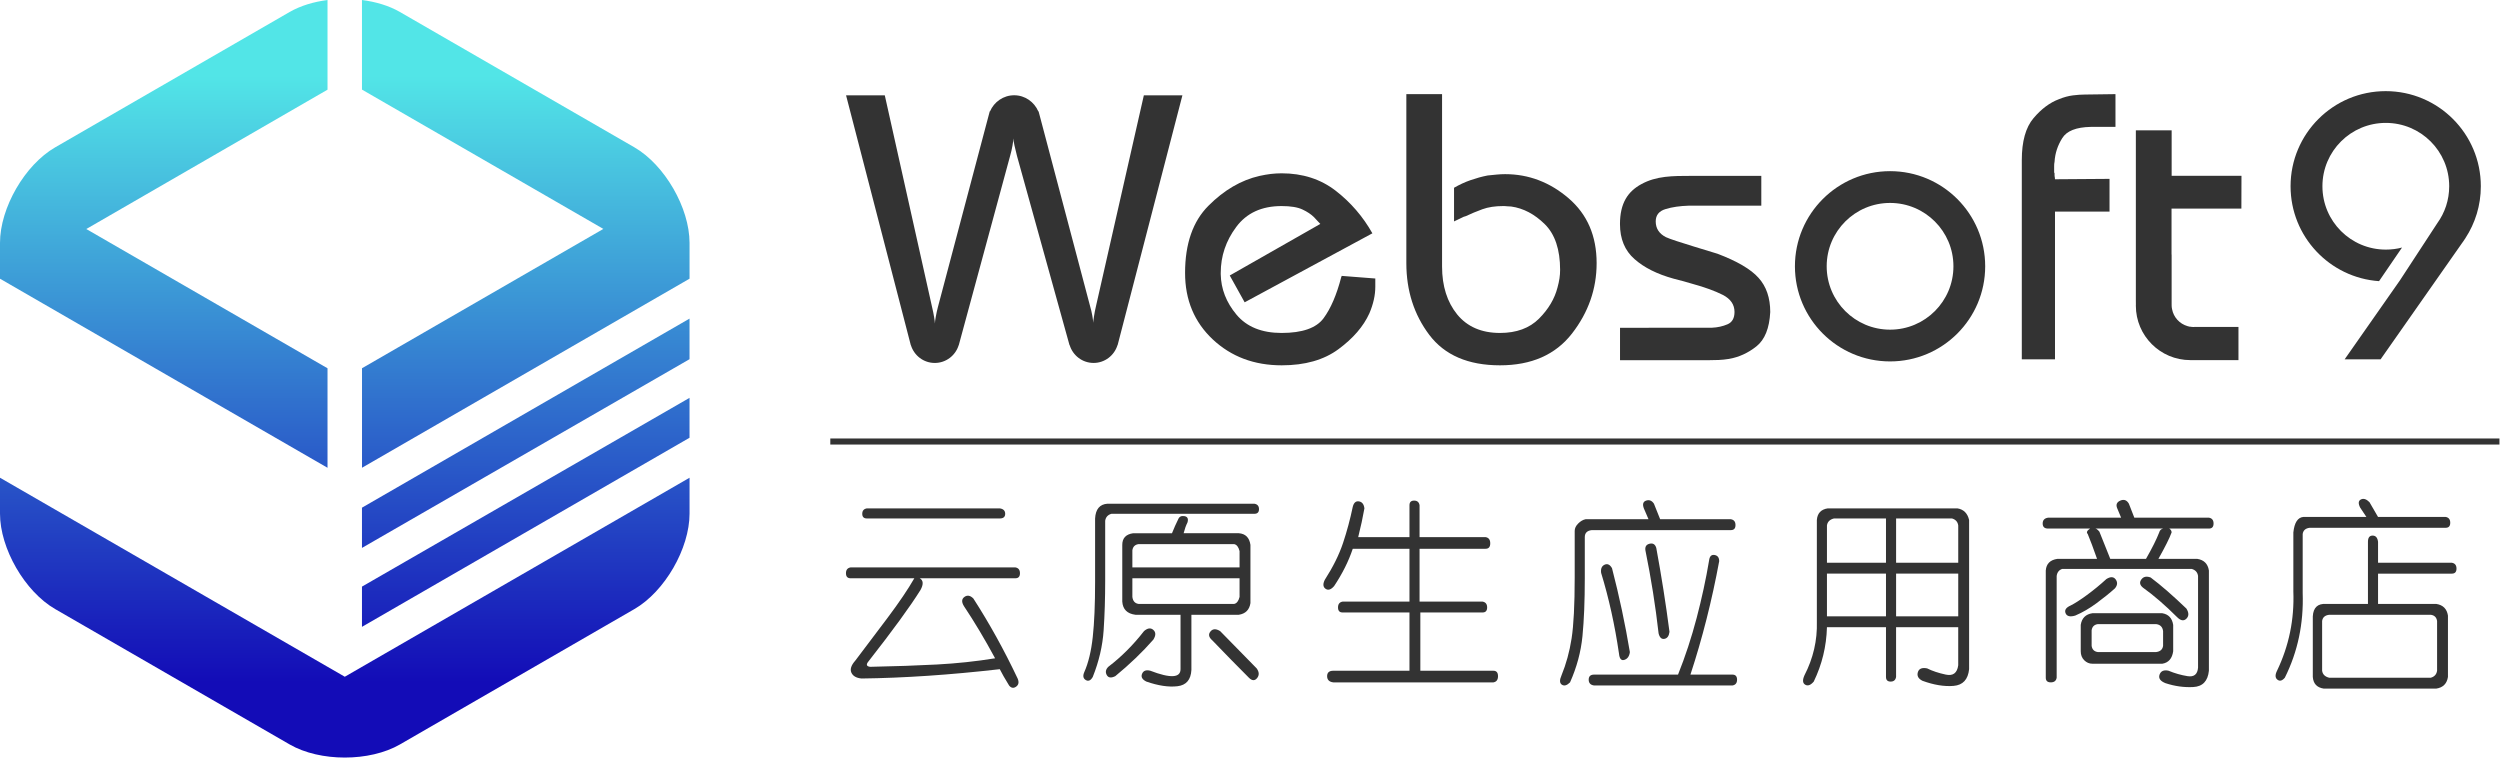
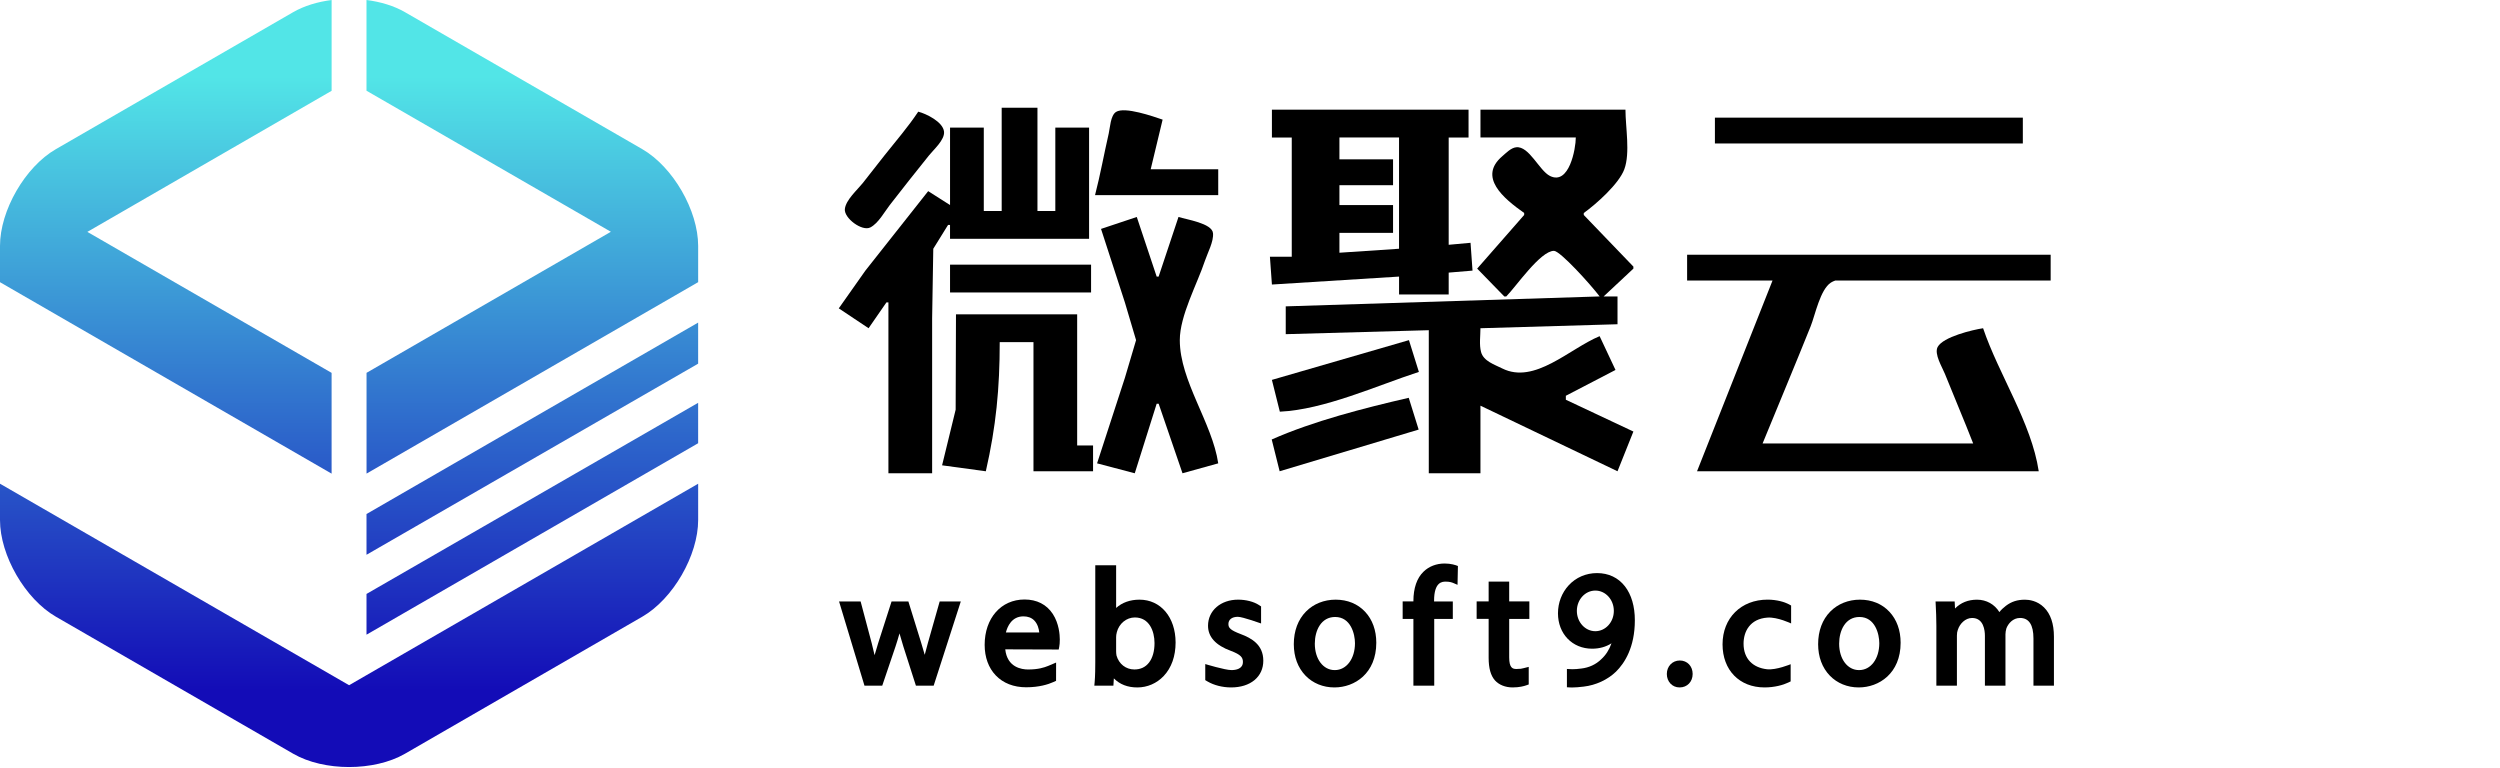
- <svg xmlns="http://www.w3.org/2000/svg" version="1.1" id="图层_1" x="0px" y="0px" width="132px" height="40px" viewBox="0 0 132 40" enable-background="new 0 0 132 40" xml:space="preserve">
+ <svg xmlns="http://www.w3.org/2000/svg" version="1.1" id="图层_1" x="0px" y="0px" width="498.898px" height="153.07px" viewBox="0 0 498.898 153.07" enable-background="new 0 0 498.898 153.07" xml:space="preserve">
  <g>
-     <g enable-background="new    ">
-       <path fill="#333333" d="M49.465,35.086c1.039-0.055,2.064-0.164,3.076-0.328c-0.547-1.012-1.094-1.928-1.641-2.748    c-0.137-0.219-0.13-0.383,0.021-0.492c0.15-0.109,0.308-0.082,0.472,0.082c0.847,1.313,1.626,2.721,2.338,4.225    c0.082,0.191,0.055,0.336-0.082,0.432c-0.137,0.096-0.26,0.074-0.369-0.063c-0.219-0.355-0.383-0.643-0.492-0.861    c-2.625,0.301-5.059,0.465-7.301,0.492c-0.273-0.027-0.451-0.129-0.533-0.307s-0.014-0.391,0.205-0.637    c0.519-0.684,1.087-1.436,1.702-2.256s1.087-1.518,1.415-2.092h-3.363c-0.164,0-0.246-0.088-0.246-0.266s0.082-0.281,0.246-0.309    h8.695c0.164,0.027,0.246,0.131,0.246,0.309s-0.082,0.266-0.246,0.266h-5.045c0.191,0.109,0.205,0.314,0.041,0.615    c-0.547,0.875-1.463,2.133-2.748,3.773c-0.137,0.164-0.109,0.26,0.082,0.287C47.25,35.182,48.425,35.141,49.465,35.086z     M45.527,27.129c0-0.164,0.082-0.26,0.246-0.287h7.014c0.191,0.027,0.287,0.123,0.287,0.287s-0.096,0.246-0.287,0.246h-7.014    C45.609,27.375,45.527,27.293,45.527,27.129z" />
-       <path fill="#333333" d="M58.682,27.129c-0.191,0.055-0.301,0.178-0.328,0.369v3.158c0,0.93-0.027,1.805-0.082,2.625    c-0.055,0.82-0.246,1.641-0.574,2.461c-0.109,0.191-0.232,0.246-0.369,0.164c-0.137-0.082-0.164-0.219-0.082-0.41    c0.219-0.492,0.369-1.113,0.451-1.865s0.123-1.717,0.123-2.893v-3.363c0.027-0.492,0.246-0.752,0.656-0.779h7.752    c0.164,0.027,0.246,0.123,0.246,0.287s-0.082,0.246-0.246,0.246h-3.404H58.682z M58.887,35.701    c-0.219,0.109-0.369,0.09-0.451-0.061s-0.055-0.295,0.082-0.432c0.683-0.52,1.313-1.148,1.887-1.887    c0.191-0.164,0.355-0.184,0.492-0.061c0.137,0.123,0.137,0.293,0,0.512C60.322,34.43,59.652,35.072,58.887,35.701z M62.537,27.252    c0.164,0.027,0.219,0.137,0.164,0.328c-0.082,0.164-0.15,0.355-0.205,0.574h2.912c0.355,0.027,0.56,0.232,0.615,0.615v3.076    c-0.055,0.355-0.26,0.561-0.615,0.615h-2.502v2.912c-0.027,0.52-0.273,0.807-0.738,0.861c-0.465,0.055-1.012-0.027-1.641-0.246    c-0.219-0.109-0.294-0.246-0.226-0.41c0.068-0.164,0.211-0.219,0.431-0.164c1.066,0.41,1.6,0.383,1.6-0.082v-2.871h-2.379    c-0.438-0.055-0.67-0.287-0.697-0.697V28.77c0-0.355,0.191-0.561,0.574-0.615h2.051c0.109-0.273,0.219-0.52,0.328-0.738    C62.264,27.279,62.373,27.225,62.537,27.252z M65.449,29.959v-0.861c-0.055-0.219-0.15-0.342-0.287-0.369h-5.045    c-0.191,0.027-0.301,0.137-0.328,0.328v0.902H65.449z M59.789,31.518c0.027,0.219,0.137,0.342,0.328,0.369h5.045    c0.137-0.027,0.232-0.15,0.287-0.369v-0.984h-5.66V31.518z M65.429,34.348c0.342,0.355,0.649,0.67,0.923,0.943    c0.137,0.191,0.144,0.363,0.021,0.514s-0.267,0.143-0.431-0.021c-0.602-0.602-1.245-1.258-1.928-1.969    c-0.191-0.164-0.226-0.32-0.103-0.471s0.293-0.158,0.513-0.021C64.752,33.65,65.086,33.992,65.429,34.348z" />
-       <path fill="#333333" d="M69.99,31.088c-0.137-0.096-0.15-0.254-0.041-0.473c0.438-0.684,0.759-1.332,0.964-1.947    s0.376-1.252,0.513-1.908c0.055-0.219,0.164-0.314,0.328-0.287s0.26,0.15,0.287,0.369c-0.082,0.465-0.191,0.971-0.328,1.518h2.707    v-1.682c0-0.164,0.082-0.246,0.246-0.246s0.26,0.082,0.287,0.246v1.682h3.486c0.164,0.027,0.246,0.137,0.246,0.328    s-0.082,0.287-0.246,0.287h-3.486v2.789h3.322c0.164,0.027,0.246,0.131,0.246,0.309s-0.082,0.266-0.246,0.266h-3.281v3.076h3.855    c0.164,0,0.246,0.096,0.246,0.287s-0.082,0.301-0.246,0.328H70.4c-0.219-0.027-0.328-0.137-0.328-0.328s0.109-0.287,0.328-0.287    h4.02v-3.076h-3.527c-0.164,0-0.246-0.088-0.246-0.266s0.082-0.281,0.246-0.309h3.527v-2.789h-2.994    c-0.219,0.656-0.547,1.313-0.984,1.969C70.277,31.135,70.127,31.184,69.99,31.088z" />
-       <path fill="#333333" d="M82.467,36.152c-0.123-0.082-0.129-0.246-0.02-0.492c0.246-0.602,0.424-1.25,0.533-1.947    c0.108-0.697,0.164-1.771,0.164-3.221v-2.461c0-0.137,0.061-0.266,0.184-0.389s0.253-0.199,0.391-0.227h3.322l-0.246-0.574    c-0.082-0.219-0.041-0.355,0.123-0.41s0.301,0,0.41,0.164l0.328,0.82h3.732c0.164,0.027,0.246,0.131,0.246,0.309    s-0.082,0.266-0.246,0.266h-7.342c-0.246,0.027-0.369,0.15-0.369,0.369v2.174c0,1.203-0.041,2.223-0.123,3.057    s-0.302,1.646-0.656,2.439C82.734,36.193,82.59,36.234,82.467,36.152z M91.717,35.887c0,0.178-0.082,0.279-0.246,0.307H84.17    c-0.191-0.027-0.287-0.129-0.287-0.307s0.096-0.268,0.287-0.268h4.43c0.383-0.957,0.711-1.955,0.984-2.994    c0.272-1.039,0.492-2.051,0.656-3.035c0.026-0.219,0.123-0.314,0.287-0.287s0.246,0.137,0.246,0.328    c-0.384,2.078-0.889,4.074-1.518,5.988h2.215C91.635,35.619,91.717,35.709,91.717,35.887z M84.539,30.246    c-0.027-0.219,0.033-0.361,0.184-0.43s0.281-0.008,0.391,0.184c0.383,1.477,0.697,2.953,0.943,4.43    c-0.027,0.219-0.123,0.355-0.287,0.41s-0.261-0.055-0.287-0.328C85.263,33.008,84.949,31.586,84.539,30.246z M87.881,33.732    c-0.15,0.027-0.252-0.068-0.307-0.287c-0.164-1.449-0.396-2.912-0.697-4.389c-0.027-0.191,0.047-0.307,0.225-0.348    s0.294,0.033,0.35,0.225c0.272,1.477,0.506,2.953,0.697,4.43C88.121,33.582,88.031,33.705,87.881,33.732z" />
-       <path fill="#333333" d="M101.262,35.496c0.055-0.191,0.219-0.26,0.492-0.205c0.272,0.137,0.601,0.246,0.984,0.328    c0.383,0.082,0.601-0.082,0.656-0.492v-2.01h-3.281v2.625c-0.027,0.164-0.123,0.246-0.287,0.246s-0.246-0.082-0.246-0.246v-2.625    h-3.117c-0.027,1.012-0.261,1.969-0.697,2.871c-0.164,0.191-0.314,0.246-0.451,0.164c-0.138-0.082-0.15-0.246-0.041-0.492    c0.465-0.902,0.683-1.846,0.656-2.83v-5.373c0.026-0.355,0.219-0.561,0.574-0.615h6.85c0.328,0.055,0.533,0.26,0.615,0.615v7.875    c-0.056,0.547-0.328,0.842-0.82,0.883s-1.04-0.049-1.641-0.268C101.288,35.838,101.206,35.688,101.262,35.496z M99.58,27.375    h-2.748c-0.22,0.055-0.343,0.178-0.369,0.369v1.969h3.117V27.375z M99.58,30.287h-3.117v2.256h3.117V30.287z M103.395,27.744    c-0.027-0.191-0.138-0.314-0.328-0.369h-2.953v2.338h3.281V27.744z M103.395,30.287h-3.281v2.256h3.281V30.287z" />
-       <path fill="#333333" d="M114.025,35.619c0.068-0.191,0.227-0.26,0.473-0.205c0.328,0.137,0.662,0.232,1.004,0.287    s0.527-0.096,0.555-0.451v-4.84c-0.027-0.191-0.138-0.314-0.328-0.369h-6.85c-0.164,0.055-0.261,0.178-0.287,0.369v5.373    c-0.027,0.164-0.131,0.246-0.309,0.246s-0.266-0.082-0.266-0.246v-5.66c0.026-0.355,0.231-0.561,0.615-0.615h2.092    c-0.191-0.547-0.355-0.984-0.492-1.313c-0.082-0.082-0.041-0.178,0.123-0.287h-2.215c-0.191,0-0.287-0.088-0.287-0.266    s0.096-0.281,0.287-0.309h3.855l-0.205-0.492c-0.082-0.191-0.027-0.328,0.164-0.41c0.19-0.082,0.342-0.027,0.451,0.164    l0.287,0.738h3.938c0.164,0.027,0.246,0.131,0.246,0.309s-0.082,0.266-0.246,0.266h-2.092c0.082,0.055,0.123,0.123,0.123,0.205    c-0.109,0.301-0.343,0.766-0.697,1.395h2.051c0.354,0.055,0.56,0.26,0.615,0.615v5.291c-0.056,0.547-0.328,0.834-0.82,0.861    s-0.984-0.041-1.477-0.205C114.061,35.961,113.957,35.811,114.025,35.619z M109.063,32.379c-0.068-0.164,0.021-0.301,0.268-0.41    c0.219-0.109,0.506-0.293,0.861-0.553c0.354-0.26,0.697-0.541,1.025-0.842c0.219-0.137,0.383-0.129,0.492,0.021    c0.108,0.15,0.096,0.307-0.041,0.471c-0.273,0.246-0.596,0.506-0.965,0.779s-0.744,0.492-1.127,0.656    C109.303,32.584,109.131,32.543,109.063,32.379z M114.17,32.379c0.328,0.055,0.519,0.26,0.574,0.615v1.395    c-0.056,0.383-0.246,0.602-0.574,0.656h-3.691c-0.164,0-0.309-0.061-0.432-0.184s-0.184-0.281-0.184-0.473v-1.395    c0.055-0.355,0.26-0.561,0.615-0.615h1.641H114.17z M113.842,32.953h-3.076c-0.191,0.027-0.302,0.137-0.328,0.328v0.82    c0.026,0.191,0.137,0.301,0.328,0.328h3.076c0.219-0.027,0.342-0.137,0.369-0.328v-0.779    C114.184,33.104,114.061,32.98,113.842,32.953z M114.006,28.113c0.026-0.109,0.096-0.178,0.205-0.205h-3.65    c0.082-0.027,0.178,0.027,0.287,0.164c0.055,0.137,0.137,0.342,0.246,0.615c0.108,0.273,0.219,0.547,0.328,0.82h1.887    C113.637,28.934,113.868,28.469,114.006,28.113z M113.063,30.596c0.108-0.15,0.272-0.186,0.492-0.104    c0.547,0.41,1.175,0.957,1.887,1.641c0.137,0.219,0.137,0.396,0,0.533c-0.138,0.137-0.302,0.109-0.492-0.082    c-0.63-0.629-1.23-1.148-1.805-1.559C112.98,30.889,112.953,30.746,113.063,30.596z" />
-       <path fill="#333333" d="M121.951,27.867c-0.22,0.027-0.343,0.137-0.369,0.328v3.117c0.055,1.613-0.261,3.104-0.943,4.471    c-0.138,0.164-0.268,0.199-0.391,0.104s-0.129-0.254-0.02-0.473c0.629-1.313,0.916-2.707,0.861-4.184v-3.117    c0.055-0.52,0.231-0.793,0.533-0.82h3.322l-0.328-0.492c-0.11-0.219-0.097-0.361,0.041-0.43c0.136-0.068,0.287-0.021,0.451,0.143    l0.451,0.779h3.568c0.164,0.027,0.246,0.131,0.246,0.309s-0.082,0.266-0.246,0.266H121.951z M125.561,29.713h3.896    c0.164,0.027,0.246,0.131,0.246,0.309s-0.082,0.266-0.246,0.266h-3.896v1.6h0.123h2.953c0.354,0.055,0.56,0.26,0.615,0.615v3.24    c-0.056,0.355-0.261,0.561-0.615,0.615h-5.947c-0.355-0.055-0.548-0.26-0.574-0.615v-3.199c0.026-0.465,0.26-0.684,0.697-0.656    h2.215v-3.281c0-0.219,0.082-0.328,0.246-0.328s0.259,0.109,0.287,0.328V29.713z M122.977,32.461    c-0.22,0.027-0.343,0.137-0.369,0.328v2.625c0.026,0.191,0.149,0.314,0.369,0.369h5.373c0.19-0.055,0.3-0.178,0.328-0.369v-2.625    c-0.028-0.191-0.138-0.301-0.328-0.328h-2.625H122.977z" />
-     </g>
-     <g>
-       <linearGradient id="SVGID_1_" gradientUnits="userSpaceOnUse" x1="1721.964" y1="1574.598" x2="1721.964" y2="1614.598" gradientTransform="matrix(1 0 0 1 -1703.76 -1574.598)">
-         <stop offset="0.1" style="stop-color:#52E5E7" />
-         <stop offset="0.9" style="stop-color:#130CB7" />
-       </linearGradient>
-       <path fill="url(#SVGID_1_)" d="M18.205,35.732l18.203-10.508v1.893c0,1.848-1.311,4.117-2.912,5.042l-12.378,7.147    c-1.603,0.924-4.224,0.924-5.825,0l-12.38-7.147C1.312,31.234,0,28.965,0,27.117v-1.893L18.205,35.732z M33.494,7.778    L21.116,0.633C20.547,0.304,19.849,0.095,19.112,0v4.731l12.745,7.356l-12.743,7.356v5.254l17.294-9.983v-1.892    C36.406,10.976,35.097,8.704,33.494,7.778z M17.293,24.699L0,14.716v-1.892c0-1.849,1.312-4.12,2.913-5.044L15.29,0.634    c0.57-0.328,1.267-0.539,2.003-0.633v4.734L4.556,12.092l12.737,7.353V24.699z M19.112,26.805l17.295-9.983v2.143L19.112,28.93    V26.805z M19.112,30.973l17.295-9.967v2.107l-17.295,9.984V30.973z" />
-       <g>
-         <path fill="#333333" d="M69.713,11.823c-0.045-0.045-0.094-0.098-0.148-0.156c-0.051-0.061-0.112-0.128-0.188-0.203     c-0.15-0.148-0.354-0.285-0.605-0.402c-0.254-0.121-0.623-0.182-1.104-0.182c-1.049,0-1.847,0.366-2.394,1.102     c-0.547,0.733-0.819,1.543-0.819,2.427c0,0.016,0,0.026,0,0.034c0,0.008,0,0.021,0,0.033c0.013,0.779,0.291,1.49,0.831,2.137     c0.539,0.644,1.333,0.967,2.382,0.967c1.094,0,1.834-0.26,2.215-0.775c0.383-0.518,0.692-1.24,0.934-2.17     c0-0.014,0.002-0.025,0.013-0.033c0.007-0.008,0.012-0.018,0.012-0.035l1.774,0.138v0.426c0,0.226-0.024,0.458-0.079,0.697     c-0.054,0.239-0.132,0.479-0.235,0.718c-0.313,0.689-0.855,1.318-1.629,1.889c-0.771,0.571-1.771,0.854-3,0.854     c-1.454,0-2.666-0.457-3.642-1.371c-0.972-0.914-1.459-2.082-1.459-3.506c0-1.544,0.412-2.728,1.236-3.55     c0.823-0.826,1.723-1.352,2.696-1.574c0.21-0.047,0.409-0.079,0.597-0.104c0.188-0.021,0.379-0.033,0.572-0.033     c1.107,0,2.063,0.309,2.854,0.922c0.793,0.615,1.438,1.363,1.935,2.246l-6.744,3.643l-0.787-1.416L69.713,11.823z" />
-         <path fill="#333333" d="M76.141,4.97v9.102c0,1.035,0.27,1.877,0.797,2.529c0.531,0.65,1.285,0.979,2.263,0.979     c0.866,0,1.555-0.252,2.057-0.754c0.501-0.501,0.827-1.053,0.979-1.649c0.045-0.165,0.08-0.323,0.103-0.474     s0.034-0.301,0.034-0.45c0-1.078-0.27-1.884-0.809-2.416c-0.541-0.532-1.133-0.844-1.775-0.933c-0.076,0-0.146-0.004-0.213-0.012     c-0.066-0.009-0.139-0.012-0.213-0.012c-0.42,0-0.783,0.055-1.092,0.167c-0.31,0.114-0.604,0.235-0.889,0.371     c-0.02,0-0.027,0.005-0.046,0.013c-0.019,0.008-0.028,0.012-0.046,0.012c-0.088,0.043-0.178,0.086-0.256,0.123     c-0.084,0.039-0.174,0.08-0.262,0.125V9.914c0.283-0.163,0.576-0.3,0.875-0.403c0.303-0.105,0.603-0.189,0.899-0.246     c0.164-0.017,0.323-0.031,0.472-0.047c0.15-0.015,0.301-0.023,0.451-0.023c1.243,0,2.359,0.425,3.348,1.27     c0.99,0.848,1.484,1.99,1.484,3.43c0,1.362-0.436,2.603-1.303,3.719c-0.871,1.117-2.137,1.675-3.8,1.675     c-1.677,0-2.921-0.536-3.731-1.606c-0.807-1.07-1.213-2.334-1.213-3.787V4.97H76.141z" />
-         <path fill="#333333" d="M90.333,17.304c0.022,0,0.041,0,0.056,0c0.301-0.014,0.574-0.074,0.82-0.18     c0.248-0.104,0.373-0.323,0.373-0.652c0-0.392-0.207-0.691-0.619-0.902c-0.413-0.209-0.947-0.404-1.605-0.584     c-0.148-0.047-0.309-0.092-0.474-0.137c-0.166-0.043-0.338-0.091-0.517-0.135c-0.869-0.24-1.561-0.585-2.068-1.037     c-0.511-0.449-0.764-1.064-0.764-1.847c0-1.11,0.42-1.72,1.125-2.106c0.799-0.438,1.641-0.438,2.674-0.438h3.663v1.573h-3.819     c-0.479,0.014-0.893,0.074-1.238,0.181c-0.344,0.104-0.518,0.319-0.518,0.651c0,0.373,0.182,0.65,0.541,0.832     c0.359,0.179,2.659,0.846,2.721,0.875c1.033,0.391,1.756,0.813,2.166,1.271c0.414,0.456,0.619,1.061,0.619,1.807     c-0.045,0.856-0.287,1.459-0.729,1.811c-0.442,0.352-0.926,0.572-1.449,0.663c-0.18,0.028-0.357,0.049-0.539,0.057     c-0.182,0.009-0.354,0.011-0.518,0.011c-0.019,0-4.697,0-4.697,0v-1.711C85.535,17.304,90.311,17.304,90.333,17.304z" />
-         <path fill="#333333" d="M106.751,8.452c0-0.989,0.206-1.727,0.619-2.213c0.411-0.486,0.856-0.819,1.337-1     c0.256-0.105,0.502-0.172,0.741-0.203c0.239-0.03,0.45-0.044,0.63-0.044l1.619-0.022V6.7h-1.305     c-0.768,0.014-1.271,0.213-1.506,0.595c-0.24,0.382-0.379,0.797-0.406,1.248c-0.018,0.074-0.021,0.149-0.021,0.224     c0,0.076,0,0.15,0,0.227c0,0.029,0,0.061,0,0.09s0.006,0.051,0.021,0.066c0,0.016,0,0.031,0,0.043c0,0.017,0,0.033,0,0.045     c0,0.047,0.004,0.088,0.014,0.125c0.008,0.037,0.01,0.072,0.01,0.102l2.879-0.021v1.729h-2.879v7.798h-1.753V8.452z" />
-         <path fill="#333333" d="M62.431,5.034h-1.017h-1.019l-2.523,11.113c-0.044,0.187-0.081,0.367-0.108,0.549     c-0.026,0.158-0.04,0.273-0.042,0.347c-0.003-0.084-0.019-0.204-0.046-0.367c-0.03-0.178-0.073-0.354-0.124-0.528L54.91,6.155     c-0.011-0.051-0.025-0.102-0.04-0.15L54.836,5.88h-0.014c-0.214-0.498-0.703-0.85-1.274-0.85c-0.57,0-1.063,0.352-1.275,0.85     h-0.015l-0.036,0.137c-0.002,0.004-0.002,0.008-0.003,0.01l-2.696,10.18c-0.043,0.167-0.082,0.336-0.112,0.51     c-0.031,0.16-0.045,0.281-0.048,0.365c-0.002-0.073-0.016-0.186-0.042-0.342c-0.028-0.17-0.065-0.348-0.109-0.533L46.717,5.034     H45.69h-1.018l3.418,13.191h0.005c0.168,0.545,0.667,0.939,1.261,0.939c0.595,0,1.096-0.396,1.263-0.939h0.004l2.71-9.99     c0.052-0.18,0.093-0.357,0.124-0.533c0.032-0.178,0.048-0.307,0.048-0.389h0.001c0,0.068,0.021,0.194,0.059,0.373     c0.039,0.178,0.082,0.361,0.132,0.547l2.773,9.99h0.008c0.168,0.545,0.668,0.94,1.264,0.94c0.592,0,1.094-0.396,1.262-0.94h0.006     L62.431,5.034z" />
-         <path fill="#333333" d="M104.818,14.06c0,2.774-2.248,5.023-5.022,5.023s-5.024-2.249-5.024-5.023     c0-2.772,2.25-5.023,5.024-5.023S104.818,11.286,104.818,14.06z M99.796,10.715c-1.847,0-3.347,1.498-3.347,3.345     c0,1.849,1.5,3.346,3.347,3.346s3.345-1.497,3.345-3.346C103.141,12.213,101.643,10.715,99.796,10.715z" />
-         <path fill="#333333" d="M130.988,9.834c0-2.774-2.25-5.022-5.023-5.022c-2.775,0-5.023,2.248-5.023,5.022     c0,2.655,2.063,4.83,4.672,5.011l1.213-1.775c-0.273,0.073-0.563,0.109-0.857,0.109c-1.848,0-3.346-1.496-3.346-3.345     s1.499-3.345,3.346-3.345c1.85,0,3.348,1.496,3.348,3.345c0,0.726-0.23,1.396-0.623,1.942l0,0l-1.977,3.024l-2.92,4.171h1.898     l4.299-6.135c0.058-0.074,0.107-0.152,0.158-0.23l0.023-0.032h-0.002C130.688,11.787,130.988,10.847,130.988,9.834z" />
-         <path fill="#333333" d="M118.35,9.284h-3.687V6.88h-1.89v8.922v0.022c0,0.021,0.002,0.146,0.002,0.251     c0,0.021-0.002,0.042-0.002,0.064c0,1.588,1.287,2.875,2.877,2.875l0,0c0.014,0,2.541,0,2.541,0v-1.752h-2.25     c-0.018,0-0.025-0.002-0.041-0.002c-0.027,0.004-0.061,0.006-0.086,0.006c-0.061,0-0.119-0.009-0.178-0.018     c-0.012,0-0.021,0-0.027,0c-0.039-0.005-0.074-0.016-0.111-0.029c-0.415-0.121-0.734-0.466-0.813-0.896l0,0     c0,0,0-0.002-0.002-0.006c-0.014-0.063-0.021-0.133-0.021-0.203c0-0.01,0.001-0.018,0.001-0.026c0-0.011-0.001-0.022-0.001-0.03     V13.44c-0.002,0-0.003,0.002-0.005,0.002v-2.428h3.688L118.35,9.284L118.35,9.284z" />
-       </g>
-       <rect x="43.84" y="23.152" fill="#333333" width="88.131" height="0.32" />
-     </g>
+     <path d="M199.895,21.493v20.614h-3.57V25.459h-6.735v15.462l-4.363-2.776l-12.53,15.857l-5.311,7.533l5.945,3.967l3.565-5.153   h0.396v34.096h8.724V63.52l0.229-13.879l2.948-4.757h0.394v2.774h27.749v-22.2h-6.737v16.646h-3.565V21.494L199.895,21.493   L199.895,21.493z" />
+     <path d="M183.244,22.285c-2.02,3.058-4.464,5.854-6.736,8.725l-4.357,5.55c-1.092,1.361-3.354,3.333-3.553,5.15   c-0.2,1.813,3.443,4.537,5.096,3.67c1.598-0.833,2.792-3.072,3.865-4.458c2.573-3.331,5.199-6.625,7.832-9.911   c0.932-1.167,3.174-3.105,2.999-4.742C188.182,24.323,184.872,22.708,183.244,22.285z" />
+     <path d="M342.226,23.477v5.154h61.449v-5.154H342.226z" />
+     <path d="M232.011,23.872c-1.854-0.627-7.558-2.646-9.295-1.536c-1.115,0.713-1.188,3.138-1.461,4.313   c-0.938,4.088-1.676,8.226-2.729,12.289h24.582v-5.153h-13.478L232.011,23.872z" />
+     <path d="M325.969,53.212l-9.914-10.31v-0.396c2.502-1.796,7.016-5.813,8.09-8.721c1.207-3.269,0.231-8.421,0.231-11.896h-28.935   v5.55h19.024c0,2.23-1.321,9.587-5.153,7.676c-2.146-1.07-4.15-6.003-6.738-5.727c-1.051,0.111-2.018,1.144-2.778,1.787   c-4.862,4.146,0.192,8.386,4.366,11.327V42.9l-9.379,10.704l5.408,5.552h0.401c1.888-1.894,6.804-9.098,9.513-9.098   c1.233,0,7.26,6.648,9.119,9.098l-62.643,1.981v5.55l28.546-0.792v28.546h10.31V80.957l27.352,13.088l3.168-7.928l-13.477-6.343   v-0.796l9.908-5.152l-3.169-6.741c-6.058,2.523-12.978,9.666-19.431,6.443c-1.523-0.768-3.745-1.449-4.23-3.289   c-0.392-1.457-0.121-3.239-0.121-4.737l27.352-0.796v-5.548h-2.771l5.94-5.551v-0.396L325.969,53.212L325.969,53.212z" />
+     <path d="M279.187,58.758h9.912v-4.356l4.756-0.399l-0.396-5.55l-4.36,0.396V27.441h3.963V21.89h-39.24v5.551h3.959v23.787h-4.358   l0.399,5.553l25.373-1.587v3.563H279.187z M267.294,50.434v-3.966h10.702v-5.55h-10.702v-3.965h10.702V31.8h-10.702v-4.363h11.896   v22.201L267.294,50.434z" />
+     <path d="M226.855,43.3l-7.135,2.38l4.759,14.669l2.234,7.53l-2.234,7.534l-5.549,17.052l7.524,1.98l4.37-13.879h0.395l4.759,13.879   l7.132-1.98c-1.199-8.098-7.67-16.443-7.67-24.587c0-4.905,3.479-11.207,5.023-15.859c0.53-1.579,1.765-3.813,1.603-5.497   c-0.189-1.969-5.294-2.709-6.887-3.226l-3.963,11.896h-0.394L226.855,43.3z" />
+     <path d="M189.59,52.814v5.55h28.144v-5.55H189.59z" />
+     <path d="M190.775,62.725l-0.066,19.029l-2.707,11.105l8.728,1.188c2.044-8.943,2.774-16.564,2.774-25.771h6.735v25.771h11.891   v-5.154h-3.172V62.725H190.775z" />
+     <path d="M253.818,75.81l1.584,6.345c8.861-0.408,19.308-5.187,27.748-7.936l-1.981-6.342L253.818,75.81z" />
+     <path d="M253.783,87.705l1.582,6.34l27.74-8.318l-1.979-6.343C272.253,81.434,262.105,84.018,253.783,87.705z" />
+     <path d="M365.378,56.391c0.25-0.163,0.541-0.294,0.862-0.405h11.271h2.823h28.894v-5.154h-72.549v5.154h17.045l-15.066,38.06   h68.191c-1.455-9.67-7.968-19.275-11.105-28.544c-2.107,0.315-7.984,1.727-9.063,3.733c-0.754,1.407,0.926,4.064,1.448,5.384   c1.854,4.64,3.827,9.224,5.634,13.876h-42.021c3.193-7.792,6.453-15.571,9.595-23.391C362.248,62.821,363.23,57.772,365.378,56.391   z" />
  </g>
+   <g>
+     <path d="M186.321,136.833h-3.542l-2.514-7.847c-0.286-0.928-0.537-1.769-0.763-2.587c-0.267,0.971-0.542,1.843-0.798,2.625   l-2.646,7.812h-3.543l-5.074-16.812h4.303l2.216,8.346c0.066,0.277,0.134,0.557,0.199,0.829c0.128,0.524,0.254,1.044,0.372,1.548   c0.193-0.666,0.396-1.339,0.607-2.032l0.106-0.359l2.676-8.329h3.354l2.544,8.211c0.266,0.832,0.504,1.643,0.721,2.437   c0.199-0.813,0.421-1.612,0.639-2.391l2.344-8.257h4.214L186.321,136.833z" />
+     <path d="M210.094,122.516c-1.235-1.887-3.186-2.881-5.637-2.881c-4.687,0-7.96,3.725-7.96,9.047c0,2.479,0.767,4.588,2.217,6.103   c1.481,1.549,3.58,2.368,6.063,2.368c2.583,0,4.391-0.572,5.455-1.052l0.515-0.232l0.008-3.651l-1.564,0.663   c-0.873,0.356-2.035,0.721-4.028,0.721c-1.279,0-4.17-0.409-4.555-4.02l10.666,0.036l0.109-0.547c0.07-0.363,0.11-0.848,0.11-1.471   C211.489,126.709,211.352,124.445,210.094,122.516z M200.734,126.217c0.294-1.164,1.147-3.216,3.5-3.216   c0.903,0,1.626,0.275,2.156,0.814c0.698,0.712,0.932,1.709,1.004,2.399L200.734,126.217L200.734,126.217z" />
+     <path d="M227.395,119.668c-1.872,0-3.476,0.578-4.661,1.653v-8.522h-4.161v19.365c0,0.956-0.015,2.735-0.122,3.934l-0.069,0.735   h3.807l0.09-1.457c1.188,1.204,2.755,1.809,4.679,1.809c2.003,0,3.874-0.809,5.266-2.279c1.552-1.636,2.377-3.955,2.377-6.703   C234.588,123.175,231.631,119.668,227.395,119.668z M229.301,132.217c-0.703,0.916-1.688,1.381-2.928,1.381   c-1.687,0-3.081-1.089-3.561-2.773c-0.05-0.267-0.079-0.563-0.079-0.864v-2.779c0-0.35,0.044-0.668,0.137-1.004v-0.012   c0.446-1.732,1.928-2.947,3.599-2.947c2.895,0,3.925,2.753,3.925,5.109C230.397,129.946,230.016,131.288,229.301,132.217z" />
+     <path d="M245.671,137.183c-1.7,0-3.413-0.435-4.685-1.182l-0.465-0.273v-3.208c0,0,3.944,1.202,5.219,1.202   c0.854,0,2.295-0.208,2.295-1.621c0-0.871-0.369-1.451-2.403-2.215c-3.022-1.099-4.559-2.786-4.559-5.008   c0-3.021,2.527-5.212,6.009-5.212c1.569,0,3.117,0.399,4.142,1.068l0.436,0.281v3.402c0,0-3.686-1.328-4.641-1.328   c-1.158,0-1.878,0.551-1.878,1.436c0,0.762,0.343,1.21,2.472,2.02c2.088,0.782,4.491,2.086,4.491,5.298   c0,1.577-0.605,2.918-1.765,3.882C249.188,136.68,247.574,137.183,245.671,137.183z" />
+     <path d="M272.414,122.079c-1.479-1.579-3.512-2.411-5.881-2.411c-2.307,0-4.405,0.842-5.905,2.365   c-1.595,1.613-2.437,3.87-2.437,6.521c0,2.527,0.813,4.699,2.338,6.279c1.467,1.516,3.506,2.35,5.748,2.35h0.035   c4.018,0,8.34-2.795,8.34-8.922C274.652,125.785,273.88,123.643,272.414,122.079z M266.375,133.723h-0.032   c-2.293,0-3.959-2.214-3.959-5.266c0-2.653,1.255-5.333,4.056-5.333c3.131,0,3.959,3.426,3.959,5.237   C270.396,131.469,268.705,133.723,266.375,133.723z" />
+     <path d="M286.216,136.833h-4.159v-13.324h-2.143v-3.491h2.143v-0.057c0-2.589,0.702-4.626,2.032-5.888   c1.073-1.048,2.567-1.619,4.202-1.619c1.257,0,2.201,0.306,2.65,0.498l-0.078,3.756l-0.797-0.344   c-0.342-0.147-0.793-0.295-1.553-0.295c-0.641,0-2.328,0-2.328,3.801v0.154h3.737v3.487h-3.709L286.216,136.833L286.216,136.833z" />
+     <path d="M301.869,137.183c-1.453,0-2.707-0.5-3.532-1.399l-0.007-0.011c-0.842-0.95-1.258-2.424-1.258-4.504v-7.762h-2.395v-3.491   h2.395v-3.95h4.101v3.95h4.024v3.493h-4.024v7.667c0,2.15,0.707,2.327,1.437,2.327c0.748,0,1.115-0.065,1.432-0.162l1.029-0.259   v3.508l-0.479,0.169C304.142,136.92,303.193,137.183,301.869,137.183z" />
+     <path d="M335.191,137.183h-0.033c-1.442,0-2.526-1.154-2.526-2.688c0-1.533,1.112-2.688,2.591-2.688c1.48,0,2.561,1.13,2.561,2.688   C337.783,136.055,336.695,137.183,335.191,137.183z" />
+     <path d="M352.125,137.183c-5.006,0-8.375-3.457-8.375-8.602c0-5.249,3.693-8.919,8.98-8.919c1.873,0,3.44,0.491,4.221,0.91   l0.482,0.264v3.58c0,0-2.713-1.304-4.703-1.17c-3.523,0.24-4.787,2.803-4.787,5.203c0,3.059,1.902,4.8,4.688,5.108   c1.821,0.2,4.71-1.007,4.71-1.007v3.432l-0.488,0.23C355.885,136.686,354.132,137.183,352.125,137.183z" />
+     <path d="M377.046,122.079c-1.478-1.579-3.513-2.411-5.877-2.411c-2.31,0-4.403,0.842-5.91,2.365   c-1.595,1.613-2.435,3.87-2.435,6.521c0,2.527,0.81,4.699,2.338,6.279c1.466,1.516,3.504,2.35,5.748,2.35h0.033   c4.019,0,8.344-2.795,8.344-8.922C379.287,125.785,378.513,123.643,377.046,122.079z M371.01,133.723h-0.035   c-2.291,0-3.957-2.214-3.957-5.266c0-2.653,1.252-5.333,4.053-5.333c3.133,0,3.961,3.426,3.961,5.237   C375.029,131.469,373.339,133.723,371.01,133.723z" />
+     <path d="M409.894,136.833h-4.099v-9.426c0-2.714-0.903-4.088-2.681-4.088c-1.414,0-2.344,1.108-2.719,2.07   c-0.117,0.396-0.187,0.825-0.187,1.187v10.26h-4.101v-9.941c0-1.072-0.248-3.573-2.551-3.573c-1.379,0-2.474,1.177-2.84,2.339   l-0.02,0.041c-0.118,0.302-0.176,0.691-0.176,1.132v10.003h-4.101v-11.954c0-1.61-0.063-2.899-0.127-4.15l-0.034-0.709h3.813   l0.07,1.41c1.143-1.171,2.623-1.762,4.397-1.762c1.868,0,3.5,0.923,4.455,2.473c0.364-0.457,0.801-0.87,1.303-1.25   c1.115-0.842,2.281-1.22,3.794-1.22c0.84,0,2.456,0.197,3.811,1.536c1.312,1.297,1.98,3.264,1.98,5.849v9.775L409.894,136.833   L409.894,136.833z" />
+     <path d="M324.267,117.001c-1.347-1.727-3.267-2.636-5.563-2.636c-2.193,0-4.202,0.862-5.65,2.431   c-1.382,1.495-2.146,3.483-2.146,5.595c0,4.096,2.863,7.063,6.81,7.063c1.455,0,2.769-0.368,3.871-1.077   c-0.452,1.295-1.14,2.361-2.058,3.189l-0.02,0.021c-1.041,1.012-2.406,1.646-3.951,1.825h-0.012   c-0.672,0.093-1.237,0.134-1.733,0.134c-0.137,0-0.275-0.004-0.412-0.013l-0.711-0.037v3.654l0.644,0.032   c0.118,0.008,0.252,0.012,0.388,0.012c0.609,0,1.412-0.061,2.313-0.175c2.408-0.275,4.754-1.354,6.434-2.969   c1.725-1.696,3.777-4.854,3.777-10.258C326.253,121.014,325.562,118.667,324.267,117.001z M318.365,125.962   c-2.035,0-3.688-1.813-3.688-4.053c0-2.241,1.652-4.055,3.688-4.055c2.039,0,3.691,1.813,3.691,4.055   C322.056,124.148,320.404,125.962,318.365,125.962z" />
+   </g>
+   <linearGradient id="SVGID_1_" gradientUnits="userSpaceOnUse" x1="1812.471" y1="-2340.327" x2="1812.471" y2="-2493.397" gradientTransform="matrix(1 0 0 -1 -1742.811 -2340.328)">
+     <stop offset="0.1" style="stop-color:#52E5E7" />
+     <stop offset="0.9" style="stop-color:#130CB7" />
+   </linearGradient>
+   <path fill="url(#SVGID_1_)" d="M69.666,136.741l69.658-40.211v7.244c0,7.068-5.019,15.753-11.143,19.289l-47.368,27.354  c-6.137,3.536-16.167,3.536-22.293,0l-47.375-27.354C5.019,119.527,0,110.843,0,103.774V96.53L69.666,136.741z M128.172,29.763  L80.805,2.421c-2.178-1.258-4.851-2.06-7.668-2.422v18.105l48.768,28.148l-48.759,28.15v20.108l66.178-38.204v-7.242  C139.317,42.001,134.305,33.309,128.172,29.763z M66.175,94.519L0,56.314v-7.24c0-7.076,5.019-15.767,11.146-19.305L58.511,2.425  c2.181-1.254,4.851-2.063,7.666-2.422V18.12L17.432,46.273l48.742,28.137V94.519z M73.139,102.577l66.181-38.205v8.201  L73.139,110.71V102.577z M73.139,118.525l66.181-38.14v8.064l-66.181,38.208V118.525z" />
</svg>
